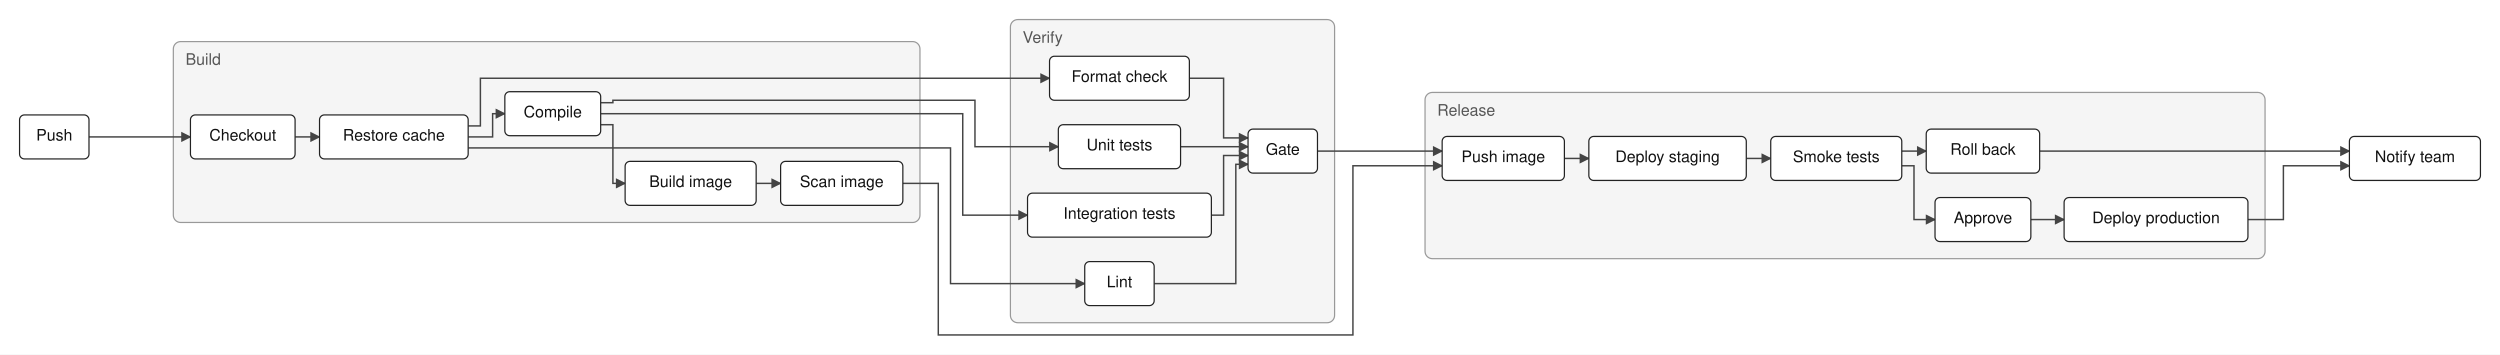
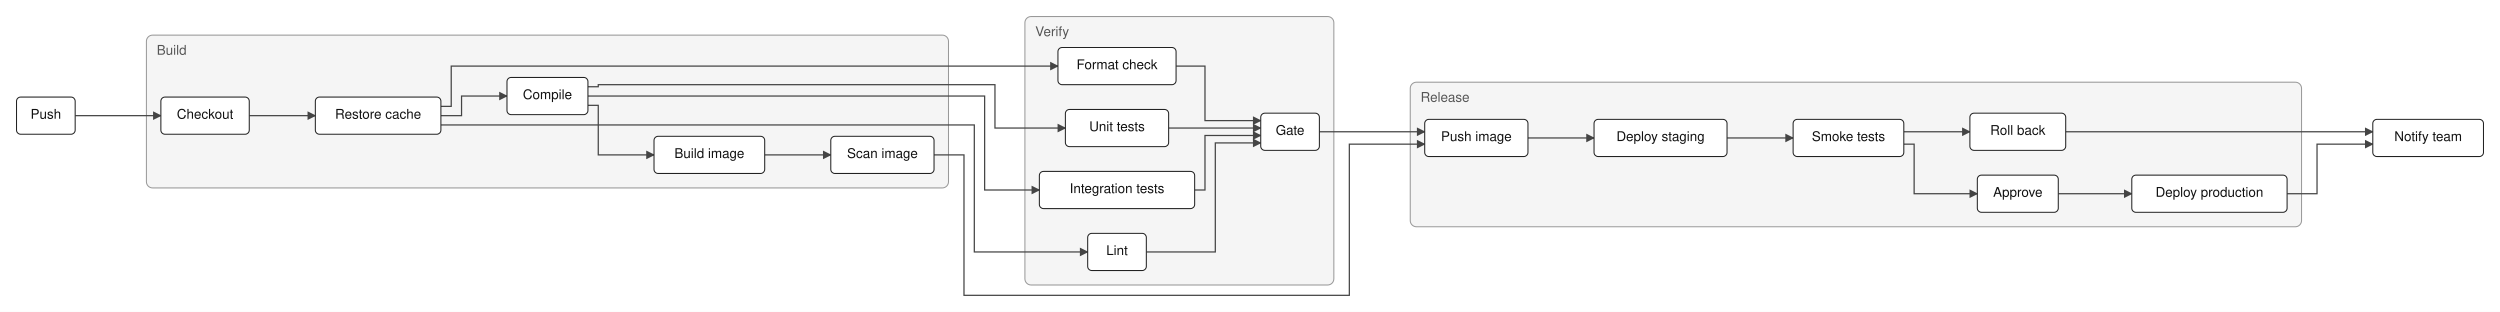
- <svg xmlns="http://www.w3.org/2000/svg" viewBox="-4.0 -4.0 2045.2 290.0" width="2045" height="290" font-family="Helvetica, Arial, sans-serif" font-size="13">
+ <svg xmlns="http://www.w3.org/2000/svg" viewBox="-4.0 -4.0 2421.2 302.0" width="2421" height="302" font-family="Helvetica, Arial, sans-serif" font-size="13">
  <defs>
    <marker id="tip" viewBox="0 0 10 10" refX="9" refY="5" markerWidth="7" markerHeight="7" orient="auto">
      <path d="M0 0L10 5L0 10z" fill="#444" />
    </marker>
  </defs>
-   <rect x="-4.0" y="-4.0" width="2045.2" height="290.0" fill="#fff" />
-   <rect x="137.8" y="30.0" width="610.8" height="148.0" rx="6" fill="#000" fill-opacity="0.04" stroke="#999" />
+   <rect x="-4.0" y="-4.0" width="2421.2" height="302.0" fill="#fff" />
+   <rect x="137.8" y="30.0" width="776.8" height="148.0" rx="6" fill="#000" fill-opacity="0.04" stroke="#999" />
  <text x="147.8" y="49.0" fill="#555">Build</text>
-   <rect x="822.6" y="12.0" width="265.2" height="248.0" rx="6" fill="#000" fill-opacity="0.04" stroke="#999" />
-   <text x="832.6" y="31.0" fill="#555">Verify</text>
-   <rect x="1161.8" y="71.6" width="687.2" height="136.0" rx="6" fill="#000" fill-opacity="0.04" stroke="#999" />
-   <text x="1171.8" y="90.6" fill="#555">Release</text>
+   <rect x="988.6" y="12.0" width="299.2" height="260.0" rx="6" fill="#000" fill-opacity="0.04" stroke="#999" />
+   <text x="998.6" y="31.0" fill="#555">Verify</text>
+   <rect x="1361.8" y="75.6" width="863.2" height="140.0" rx="6" fill="#000" fill-opacity="0.04" stroke="#999" />
+   <text x="1371.8" y="94.6" fill="#555">Release</text>
  <polyline points="68.8,108.0 151.8,108.0" fill="none" stroke="#444" stroke-width="1.2" marker-end="url(#tip)" />
-   <polyline points="237.4,108.0 257.4,108.0" fill="none" stroke="#444" stroke-width="1.2" marker-end="url(#tip)" />
-   <polyline points="379.0,108.0 399.0,108.0 399.0,89.0 409.0,89.0" fill="none" stroke="#444" stroke-width="1.2" marker-end="url(#tip)" />
-   <polyline points="379.0,117.0 773.6,117.0 773.6,228.0 883.4,228.0" fill="none" stroke="#444" stroke-width="1.2" marker-end="url(#tip)" />
-   <polyline points="379.0,99.0 389.0,99.0 389.0,60.0 854.6,60.0" fill="none" stroke="#444" stroke-width="1.2" marker-end="url(#tip)" />
-   <polyline points="487.4,80.0 497.4,80.0 497.4,78.0 793.6,78.0 793.6,116.0 861.8,116.0" fill="none" stroke="#444" stroke-width="1.2" marker-end="url(#tip)" />
-   <polyline points="487.4,89.0 783.6,89.0 783.6,172.0 836.6,172.0" fill="none" stroke="#444" stroke-width="1.2" marker-end="url(#tip)" />
-   <polyline points="487.4,98.0 497.4,98.0 497.4,146.0 507.4,146.0" fill="none" stroke="#444" stroke-width="1.2" marker-end="url(#tip)" />
-   <polyline points="961.8,116.0 1017.0,116.0" fill="none" stroke="#444" stroke-width="1.2" marker-end="url(#tip)" />
-   <polyline points="987.0,172.0 997.0,172.0 997.0,123.2 1017.0,123.2" fill="none" stroke="#444" stroke-width="1.2" marker-end="url(#tip)" />
-   <polyline points="940.2,228.0 1007.0,228.0 1007.0,130.4 1017.0,130.4" fill="none" stroke="#444" stroke-width="1.2" marker-end="url(#tip)" />
-   <polyline points="969.0,60.0 997.0,60.0 997.0,108.8 1017.0,108.8" fill="none" stroke="#444" stroke-width="1.2" marker-end="url(#tip)" />
-   <polyline points="614.6,146.0 634.6,146.0" fill="none" stroke="#444" stroke-width="1.2" marker-end="url(#tip)" />
-   <polyline points="734.6,146.0 763.6,146.0 763.6,270.0 1102.8,270.0 1102.8,131.6 1175.8,131.6" fill="none" stroke="#444" stroke-width="1.2" marker-end="url(#tip)" />
-   <polyline points="1073.8,119.6 1175.8,119.6" fill="none" stroke="#444" stroke-width="1.2" marker-end="url(#tip)" />
-   <polyline points="1275.8,125.6 1295.8,125.6" fill="none" stroke="#444" stroke-width="1.2" marker-end="url(#tip)" />
-   <polyline points="1424.6,125.6 1444.6,125.6" fill="none" stroke="#444" stroke-width="1.2" marker-end="url(#tip)" />
-   <polyline points="1551.8,131.6 1561.8,131.6 1561.8,175.6 1579.0,175.6" fill="none" stroke="#444" stroke-width="1.2" marker-end="url(#tip)" />
-   <polyline points="1657.4,175.6 1684.6,175.6" fill="none" stroke="#444" stroke-width="1.2" marker-end="url(#tip)" />
-   <polyline points="1835.0,175.6 1864.0,175.6 1864.0,131.6 1918.0,131.6" fill="none" stroke="#444" stroke-width="1.2" marker-end="url(#tip)" />
-   <polyline points="1551.8,119.6 1571.8,119.6" fill="none" stroke="#444" stroke-width="1.2" marker-end="url(#tip)" />
-   <polyline points="1664.6,119.6 1918.0,119.6" fill="none" stroke="#444" stroke-width="1.2" marker-end="url(#tip)" />
+   <polyline points="237.4,108.0 301.4,108.0" fill="none" stroke="#444" stroke-width="1.2" marker-end="url(#tip)" />
+   <polyline points="423.0,108.0 443.0,108.0 443.0,89.0 487.0,89.0" fill="none" stroke="#444" stroke-width="1.2" marker-end="url(#tip)" />
+   <polyline points="423.0,117.0 939.6,117.0 939.6,240.0 1049.4,240.0" fill="none" stroke="#444" stroke-width="1.2" marker-end="url(#tip)" />
+   <polyline points="423.0,99.0 433.0,99.0 433.0,60.0 1020.6,60.0" fill="none" stroke="#444" stroke-width="1.2" marker-end="url(#tip)" />
+   <polyline points="565.4,80.0 575.4,80.0 575.4,78.0 959.6,78.0 959.6,120.0 1027.8,120.0" fill="none" stroke="#444" stroke-width="1.2" marker-end="url(#tip)" />
+   <polyline points="565.4,89.0 949.6,89.0 949.6,180.0 1002.6,180.0" fill="none" stroke="#444" stroke-width="1.2" marker-end="url(#tip)" />
+   <polyline points="565.4,98.0 575.4,98.0 575.4,146.0 629.4,146.0" fill="none" stroke="#444" stroke-width="1.2" marker-end="url(#tip)" />
+   <polyline points="1127.8,120.0 1217.0,120.0" fill="none" stroke="#444" stroke-width="1.2" marker-end="url(#tip)" />
+   <polyline points="1153.0,180.0 1163.0,180.0 1163.0,127.2 1217.0,127.2" fill="none" stroke="#444" stroke-width="1.2" marker-end="url(#tip)" />
+   <polyline points="1106.2,240.0 1173.0,240.0 1173.0,134.4 1217.0,134.4" fill="none" stroke="#444" stroke-width="1.2" marker-end="url(#tip)" />
+   <polyline points="1135.0,60.0 1163.0,60.0 1163.0,112.8 1217.0,112.8" fill="none" stroke="#444" stroke-width="1.2" marker-end="url(#tip)" />
+   <polyline points="736.6,146.0 800.6,146.0" fill="none" stroke="#444" stroke-width="1.2" marker-end="url(#tip)" />
+   <polyline points="900.6,146.0 929.6,146.0 929.6,282.0 1302.8,282.0 1302.8,135.6 1375.8,135.6" fill="none" stroke="#444" stroke-width="1.2" marker-end="url(#tip)" />
+   <polyline points="1273.8,123.6 1375.8,123.6" fill="none" stroke="#444" stroke-width="1.2" marker-end="url(#tip)" />
+   <polyline points="1475.8,129.6 1539.8,129.6" fill="none" stroke="#444" stroke-width="1.2" marker-end="url(#tip)" />
+   <polyline points="1668.6,129.6 1732.6,129.6" fill="none" stroke="#444" stroke-width="1.2" marker-end="url(#tip)" />
+   <polyline points="1839.8,135.6 1849.8,135.6 1849.8,183.6 1911.0,183.6" fill="none" stroke="#444" stroke-width="1.2" marker-end="url(#tip)" />
+   <polyline points="1989.4,183.6 2060.6,183.6" fill="none" stroke="#444" stroke-width="1.2" marker-end="url(#tip)" />
+   <polyline points="2211.0,183.6 2240.0,183.6 2240.0,135.6 2294.0,135.6" fill="none" stroke="#444" stroke-width="1.2" marker-end="url(#tip)" />
+   <polyline points="1839.8,123.6 1903.8,123.6" fill="none" stroke="#444" stroke-width="1.2" marker-end="url(#tip)" />
+   <polyline points="1996.6,123.6 2294.0,123.6" fill="none" stroke="#444" stroke-width="1.2" marker-end="url(#tip)" />
  <rect x="12.0" y="90.0" width="56.8" height="36.0" rx="4" fill="#fff" stroke="#222" />
  <text x="40.4" y="108.0" text-anchor="middle" dominant-baseline="central" fill="#111">Push</text>
  <rect x="151.8" y="90.0" width="85.6" height="36.0" rx="4" fill="#fff" stroke="#222" />
  <text x="194.6" y="108.0" text-anchor="middle" dominant-baseline="central" fill="#111">Checkout</text>
-   <rect x="257.4" y="90.0" width="121.6" height="36.0" rx="4" fill="#fff" stroke="#222" />
-   <text x="318.2" y="108.0" text-anchor="middle" dominant-baseline="central" fill="#111">Restore cache</text>
-   <rect x="409.0" y="71.0" width="78.4" height="36.0" rx="4" fill="#fff" stroke="#222" />
-   <text x="448.2" y="89.0" text-anchor="middle" dominant-baseline="central" fill="#111">Compile</text>
-   <rect x="883.4" y="210.0" width="56.8" height="36.0" rx="4" fill="#fff" stroke="#222" />
-   <text x="911.8" y="228.0" text-anchor="middle" dominant-baseline="central" fill="#111">Lint</text>
-   <rect x="854.6" y="42.0" width="114.4" height="36.0" rx="4" fill="#fff" stroke="#222" />
-   <text x="911.8" y="60.0" text-anchor="middle" dominant-baseline="central" fill="#111">Format check</text>
-   <rect x="861.8" y="98.0" width="100.0" height="36.0" rx="4" fill="#fff" stroke="#222" />
-   <text x="911.8" y="116.0" text-anchor="middle" dominant-baseline="central" fill="#111">Unit tests</text>
-   <rect x="836.6" y="154.0" width="150.4" height="36.0" rx="4" fill="#fff" stroke="#222" />
-   <text x="911.8" y="172.0" text-anchor="middle" dominant-baseline="central" fill="#111">Integration tests</text>
-   <rect x="507.4" y="128.0" width="107.2" height="36.0" rx="4" fill="#fff" stroke="#222" />
-   <text x="561.0" y="146.0" text-anchor="middle" dominant-baseline="central" fill="#111">Build image</text>
-   <rect x="1017.0" y="101.6" width="56.8" height="36.0" rx="4" fill="#fff" stroke="#222" />
-   <text x="1045.4" y="119.6" text-anchor="middle" dominant-baseline="central" fill="#111">Gate</text>
-   <rect x="634.6" y="128.0" width="100.0" height="36.0" rx="4" fill="#fff" stroke="#222" />
-   <text x="684.6" y="146.0" text-anchor="middle" dominant-baseline="central" fill="#111">Scan image</text>
-   <rect x="1175.8" y="107.6" width="100.0" height="36.0" rx="4" fill="#fff" stroke="#222" />
-   <text x="1225.8" y="125.6" text-anchor="middle" dominant-baseline="central" fill="#111">Push image</text>
-   <rect x="1295.8" y="107.6" width="128.8" height="36.0" rx="4" fill="#fff" stroke="#222" />
-   <text x="1360.2" y="125.6" text-anchor="middle" dominant-baseline="central" fill="#111">Deploy staging</text>
-   <rect x="1444.6" y="107.6" width="107.2" height="36.0" rx="4" fill="#fff" stroke="#222" />
-   <text x="1498.2" y="125.6" text-anchor="middle" dominant-baseline="central" fill="#111">Smoke tests</text>
-   <rect x="1579.0" y="157.6" width="78.4" height="36.0" rx="4" fill="#fff" stroke="#222" />
-   <text x="1618.2" y="175.6" text-anchor="middle" dominant-baseline="central" fill="#111">Approve</text>
-   <rect x="1684.6" y="157.6" width="150.4" height="36.0" rx="4" fill="#fff" stroke="#222" />
-   <text x="1759.8" y="175.6" text-anchor="middle" dominant-baseline="central" fill="#111">Deploy production</text>
-   <rect x="1918.0" y="107.6" width="107.2" height="36.0" rx="4" fill="#fff" stroke="#222" />
-   <text x="1971.6" y="125.6" text-anchor="middle" dominant-baseline="central" fill="#111">Notify team</text>
-   <rect x="1571.8" y="101.6" width="92.8" height="36.0" rx="4" fill="#fff" stroke="#222" />
-   <text x="1618.2" y="119.6" text-anchor="middle" dominant-baseline="central" fill="#111">Roll back</text>
+   <rect x="301.4" y="90.0" width="121.6" height="36.0" rx="4" fill="#fff" stroke="#222" />
+   <text x="362.2" y="108.0" text-anchor="middle" dominant-baseline="central" fill="#111">Restore cache</text>
+   <rect x="487.0" y="71.0" width="78.4" height="36.0" rx="4" fill="#fff" stroke="#222" />
+   <text x="526.2" y="89.0" text-anchor="middle" dominant-baseline="central" fill="#111">Compile</text>
+   <rect x="1049.4" y="222.0" width="56.8" height="36.0" rx="4" fill="#fff" stroke="#222" />
+   <text x="1077.8" y="240.0" text-anchor="middle" dominant-baseline="central" fill="#111">Lint</text>
+   <rect x="1020.6" y="42.0" width="114.4" height="36.0" rx="4" fill="#fff" stroke="#222" />
+   <text x="1077.8" y="60.0" text-anchor="middle" dominant-baseline="central" fill="#111">Format check</text>
+   <rect x="1027.8" y="102.0" width="100.0" height="36.0" rx="4" fill="#fff" stroke="#222" />
+   <text x="1077.8" y="120.0" text-anchor="middle" dominant-baseline="central" fill="#111">Unit tests</text>
+   <rect x="1002.6" y="162.0" width="150.4" height="36.0" rx="4" fill="#fff" stroke="#222" />
+   <text x="1077.8" y="180.0" text-anchor="middle" dominant-baseline="central" fill="#111">Integration tests</text>
+   <rect x="629.4" y="128.0" width="107.2" height="36.0" rx="4" fill="#fff" stroke="#222" />
+   <text x="683.0" y="146.0" text-anchor="middle" dominant-baseline="central" fill="#111">Build image</text>
+   <rect x="1217.0" y="105.6" width="56.8" height="36.0" rx="4" fill="#fff" stroke="#222" />
+   <text x="1245.4" y="123.6" text-anchor="middle" dominant-baseline="central" fill="#111">Gate</text>
+   <rect x="800.6" y="128.0" width="100.0" height="36.0" rx="4" fill="#fff" stroke="#222" />
+   <text x="850.6" y="146.0" text-anchor="middle" dominant-baseline="central" fill="#111">Scan image</text>
+   <rect x="1375.8" y="111.6" width="100.0" height="36.0" rx="4" fill="#fff" stroke="#222" />
+   <text x="1425.8" y="129.6" text-anchor="middle" dominant-baseline="central" fill="#111">Push image</text>
+   <rect x="1539.8" y="111.6" width="128.8" height="36.0" rx="4" fill="#fff" stroke="#222" />
+   <text x="1604.2" y="129.6" text-anchor="middle" dominant-baseline="central" fill="#111">Deploy staging</text>
+   <rect x="1732.6" y="111.6" width="107.2" height="36.0" rx="4" fill="#fff" stroke="#222" />
+   <text x="1786.2" y="129.6" text-anchor="middle" dominant-baseline="central" fill="#111">Smoke tests</text>
+   <rect x="1911.0" y="165.6" width="78.4" height="36.0" rx="4" fill="#fff" stroke="#222" />
+   <text x="1950.2" y="183.6" text-anchor="middle" dominant-baseline="central" fill="#111">Approve</text>
+   <rect x="2060.6" y="165.6" width="150.4" height="36.0" rx="4" fill="#fff" stroke="#222" />
+   <text x="2135.8" y="183.6" text-anchor="middle" dominant-baseline="central" fill="#111">Deploy production</text>
+   <rect x="2294.0" y="111.6" width="107.2" height="36.0" rx="4" fill="#fff" stroke="#222" />
+   <text x="2347.6" y="129.6" text-anchor="middle" dominant-baseline="central" fill="#111">Notify team</text>
+   <rect x="1903.8" y="105.6" width="92.8" height="36.0" rx="4" fill="#fff" stroke="#222" />
+   <text x="1950.2" y="123.6" text-anchor="middle" dominant-baseline="central" fill="#111">Roll back</text>
</svg>
